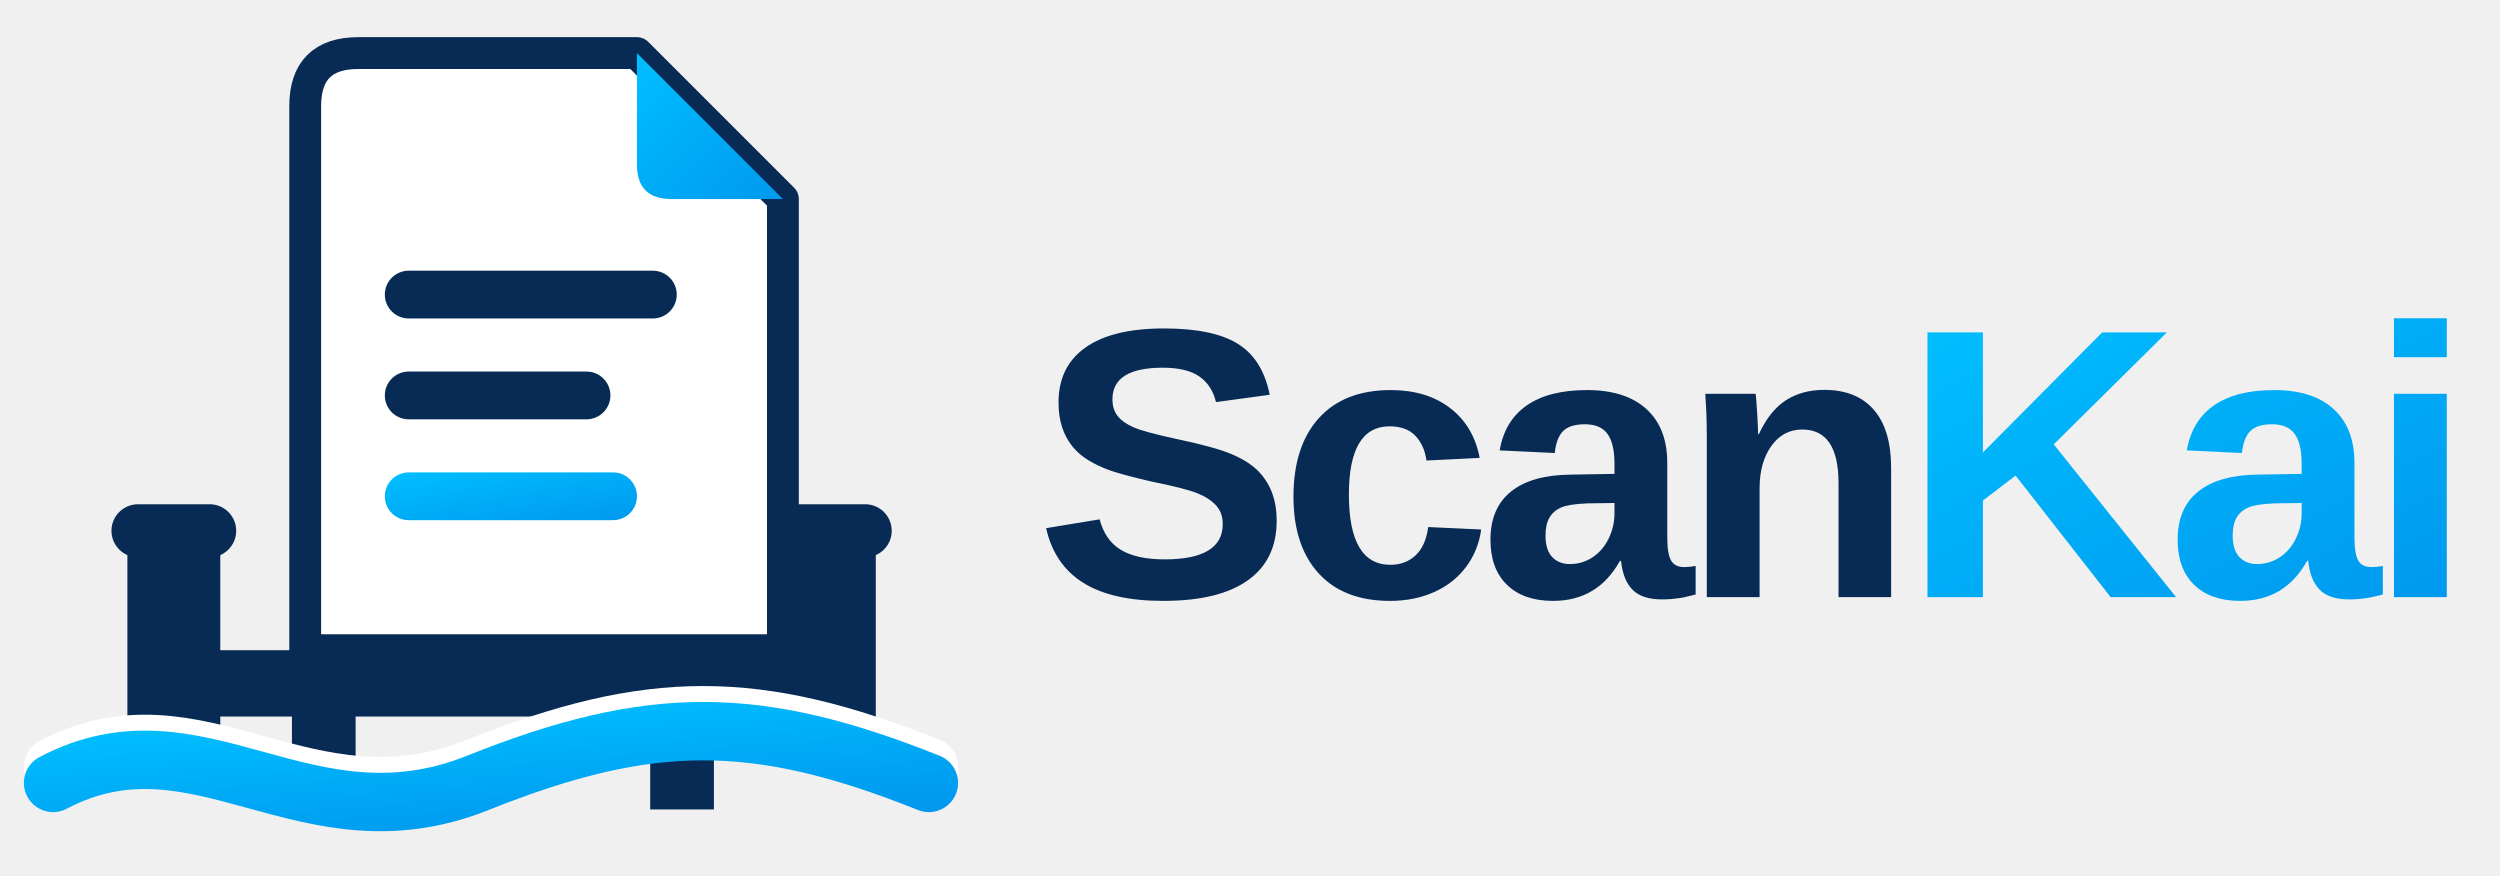
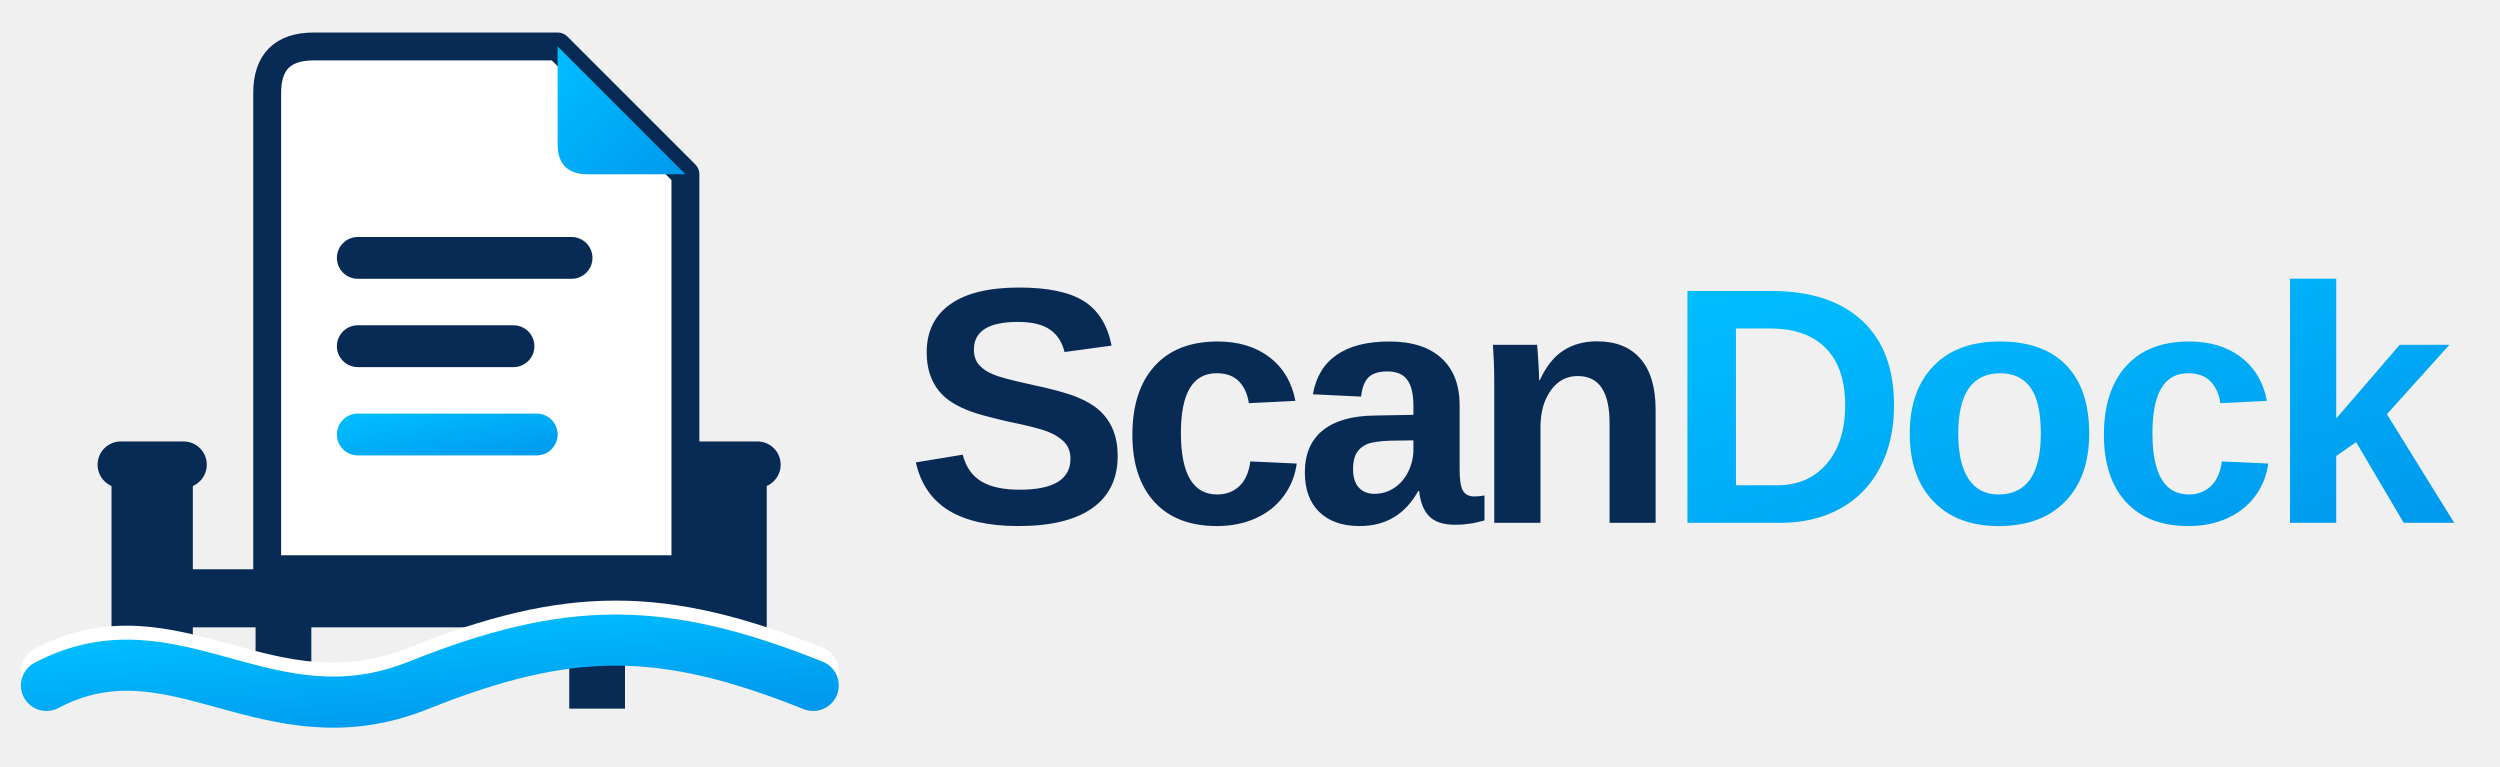
- <svg xmlns="http://www.w3.org/2000/svg" viewBox="0 10 942 330" role="img" aria-label="ScanKai Logo">
+ <svg xmlns="http://www.w3.org/2000/svg" viewBox="0 10 1076 330" role="img" aria-label="ScanDock Logo">
  <defs>
    <linearGradient id="sk-blue" x1="0" y1="0" x2="1" y2="1">
      <stop offset="0%" stop-color="#00BFFF" />
      <stop offset="100%" stop-color="#0099EE" />
    </linearGradient>
  </defs>
  <g fill="#082B55">
    <rect x="48" y="210" width="35" height="85" rx="8" />
    <rect x="42" y="200" width="47" height="20" rx="10" />
    <rect x="295" y="210" width="35" height="85" rx="8" />
    <rect x="289" y="200" width="47" height="20" rx="10" />
    <rect x="75" y="255" width="230" height="25" rx="3" />
    <rect x="110" y="275" width="24" height="40" />
    <rect x="245" y="275" width="24" height="40" />
  </g>
  <path d="M115 50 Q115 30 135 30 H240 L295 85 V255 H115 Z" fill="#FFFFFF" stroke="#082B55" stroke-width="12" stroke-linejoin="round" />
  <path d="M240 30 V72 Q240 85 253 85 H295 Z" fill="url(#sk-blue)" />
  <rect x="145" y="112" width="110" height="18" rx="9" fill="#082B55" />
  <rect x="145" y="150" width="85" height="18" rx="9" fill="#082B55" />
  <rect x="145" y="188" width="95" height="18" rx="9" fill="url(#sk-blue)" />
  <path d="M20 299 C75 270 115 325 180 299 S285 273 350 299" fill="none" stroke="#FFFFFF" stroke-width="22" stroke-linecap="round">
    <animate attributeName="d" dur="20s" repeatCount="indefinite" calcMode="spline" keyTimes="0;0.5;1" keySplines="0.45 0 0.55 1;0.45 0 0.55 1" values="M20 299 C75 270 115 325 180 299 S285 273 350 299;M20 299 C75 328 115 273 180 299 S285 325 350 299;M20 299 C75 270 115 325 180 299 S285 273 350 299" />
  </path>
  <path d="M20 305 C75 276 115 331 180 305 S285 279 350 305" fill="none" stroke="url(#sk-blue)" stroke-width="22" stroke-linecap="round">
    <animate attributeName="d" dur="20s" repeatCount="indefinite" calcMode="spline" keyTimes="0;0.5;1" keySplines="0.45 0 0.55 1;0.45 0 0.55 1" values="M20 305 C75 276 115 331 180 305 S285 279 350 305;M20 305 C75 334 115 279 180 305 S285 331 350 305;M20 305 C75 276 115 331 180 305 S285 279 350 305" />
  </path>
  <path fill="#082B55" d="M481.05 206.255Q481.05 220.911 470.182 228.663Q459.314 236.416 438.286 236.416Q419.099 236.416 408.196 229.619Q397.292 222.822 394.177 209.016L414.355 205.688Q416.409 213.618 422.356 217.194Q428.303 220.769 438.853 220.769Q460.73 220.769 460.73 207.458Q460.73 203.21 458.217 200.449Q455.703 197.688 451.136 195.847Q446.57 194.006 433.613 191.387Q422.427 188.767 418.037 187.174Q413.647 185.581 410.107 183.422Q406.567 181.262 404.089 178.218Q401.611 175.173 400.231 171.067Q398.85 166.96 398.85 161.65Q398.85 148.127 409.01 140.941Q419.17 133.755 438.569 133.755Q457.119 133.755 466.429 139.561Q475.74 145.366 478.43 158.748L458.181 161.509Q456.624 155.066 451.844 151.809Q447.065 148.552 438.145 148.552Q419.17 148.552 419.17 160.447Q419.17 164.341 421.188 166.819Q423.206 169.297 427.17 171.031Q431.135 172.766 443.242 175.386Q457.615 178.43 463.81 181.014Q470.005 183.599 473.616 187.032Q477.227 190.466 479.138 195.245Q481.05 200.024 481.05 206.255Z M523.77 236.416Q506.353 236.416 496.865 226.044Q487.378 215.671 487.378 197.122Q487.378 178.147 496.936 167.562Q506.494 156.978 524.053 156.978Q537.576 156.978 546.426 163.774Q555.276 170.571 557.542 182.537L537.505 183.528Q536.655 177.651 533.257 174.147Q529.858 170.642 523.628 170.642Q508.264 170.642 508.264 196.343Q508.264 222.822 523.911 222.822Q529.575 222.822 533.398 219.247Q537.222 215.671 538.142 208.591L558.108 209.512Q557.046 217.371 552.479 223.53Q547.913 229.69 540.479 233.053Q533.044 236.416 523.77 236.416Z M585.181 236.416Q574.065 236.416 567.834 230.363Q561.604 224.309 561.604 213.335Q561.604 201.44 569.357 195.21Q577.109 188.979 591.836 188.838L608.333 188.555V184.661Q608.333 177.156 605.713 173.51Q603.093 169.863 597.146 169.863Q591.624 169.863 589.039 172.377Q586.455 174.89 585.818 180.696L565.073 179.705Q566.985 168.518 575.304 162.748Q583.623 156.978 597.996 156.978Q612.51 156.978 620.369 164.128Q628.228 171.279 628.228 184.448V212.344Q628.228 218.787 629.679 221.229Q631.13 223.672 634.529 223.672Q636.794 223.672 638.918 223.247V234.009Q637.148 234.434 635.732 234.788Q634.316 235.142 632.9 235.354Q631.484 235.566 629.891 235.708Q628.298 235.85 626.174 235.85Q618.669 235.85 615.094 232.168Q611.519 228.486 610.811 221.335H610.386Q602.031 236.416 585.181 236.416ZM608.333 199.529 598.137 199.67Q591.199 199.954 588.296 201.193Q585.393 202.432 583.871 204.98Q582.349 207.529 582.349 211.777Q582.349 217.229 584.862 219.884Q587.375 222.539 591.553 222.539Q596.226 222.539 600.084 219.99Q603.943 217.441 606.138 212.946Q608.333 208.45 608.333 203.423Z M692.754 235.0V192.024Q692.754 171.846 679.089 171.846Q671.868 171.846 667.443 178.041Q663.018 184.236 663.018 193.936V235.0H643.123V175.527Q643.123 169.368 642.946 165.438Q642.769 161.509 642.556 158.394H661.531Q661.743 159.739 662.097 165.58Q662.451 171.421 662.451 173.616H662.734Q666.77 164.836 672.859 160.872Q678.948 156.907 687.373 156.907Q699.551 156.907 706.064 164.412Q712.578 171.917 712.578 186.36V235.0Z" />
-   <path fill="url(#sk-blue)" d="M795.3 235.0 759.475 189.192 747.156 198.608V235.0H726.27V135.242H747.156V180.483L792.114 135.242H816.47L773.848 177.439L819.939 235.0Z M844.109 236.416Q832.993 236.416 826.763 230.363Q820.532 224.309 820.532 213.335Q820.532 201.44 828.285 195.21Q836.038 188.979 850.764 188.838L867.261 188.555V184.661Q867.261 177.156 864.641 173.51Q862.021 169.863 856.074 169.863Q850.552 169.863 847.968 172.377Q845.383 174.89 844.746 180.696L824.001 179.705Q825.913 168.518 834.232 162.748Q842.551 156.978 856.924 156.978Q871.438 156.978 879.297 164.128Q887.156 171.279 887.156 184.448V212.344Q887.156 218.787 888.607 221.229Q890.059 223.672 893.457 223.672Q895.723 223.672 897.847 223.247V234.009Q896.077 234.434 894.661 234.788Q893.245 235.142 891.829 235.354Q890.413 235.566 888.82 235.708Q887.227 235.85 885.103 235.85Q877.598 235.85 874.022 232.168Q870.447 228.486 869.739 221.335H869.314Q860.959 236.416 844.109 236.416ZM867.261 199.529 857.065 199.67Q850.127 199.954 847.224 201.193Q844.321 202.432 842.799 204.98Q841.277 207.529 841.277 211.777Q841.277 217.229 843.79 219.884Q846.304 222.539 850.481 222.539Q855.154 222.539 859.012 219.99Q862.871 217.441 865.066 212.946Q867.261 208.45 867.261 203.423Z M902.051 144.587V129.932H921.946V144.587ZM902.051 235.0V158.394H921.946V235.0Z" />
+   <path fill="url(#sk-blue)" d="M815.195 184.377Q815.195 199.812 809.142 211.317Q803.088 222.822 792.008 228.911Q780.928 235.0 766.626 235.0H726.27V135.242H762.378Q787.583 135.242 801.389 147.95Q815.195 160.659 815.195 184.377ZM794.167 184.377Q794.167 168.306 785.813 159.845Q777.458 151.384 761.953 151.384H747.156V218.857H764.856Q778.308 218.857 786.238 209.583Q794.167 200.308 794.167 184.377Z M899.192 196.626Q899.192 215.247 888.855 225.831Q878.518 236.416 860.251 236.416Q842.339 236.416 832.144 225.796Q821.948 215.176 821.948 196.626Q821.948 178.147 832.144 167.562Q842.339 156.978 860.676 156.978Q879.438 156.978 889.315 167.208Q899.192 177.439 899.192 196.626ZM878.376 196.626Q878.376 182.961 873.916 176.802Q869.456 170.642 860.959 170.642Q842.834 170.642 842.834 196.626Q842.834 209.441 847.26 216.132Q851.685 222.822 860.039 222.822Q878.376 222.822 878.376 196.626Z M941.912 236.416Q924.495 236.416 915.007 226.044Q905.52 215.671 905.52 197.122Q905.52 178.147 915.078 167.562Q924.636 156.978 942.195 156.978Q955.718 156.978 964.568 163.774Q973.418 170.571 975.684 182.537L955.647 183.528Q954.797 177.651 951.399 174.147Q948 170.642 941.77 170.642Q926.406 170.642 926.406 196.343Q926.406 222.822 942.053 222.822Q947.717 222.822 951.541 219.247Q955.364 215.671 956.284 208.591L976.25 209.512Q975.188 217.371 970.621 223.53Q966.055 229.69 958.621 233.053Q951.187 236.416 941.912 236.416Z M1034.546 235.0 1014.084 200.308 1005.518 206.255V235.0H985.623V129.932H1005.518V190.112L1032.847 158.394H1054.229L1027.324 188.271L1056.282 235.0Z" />
</svg>
